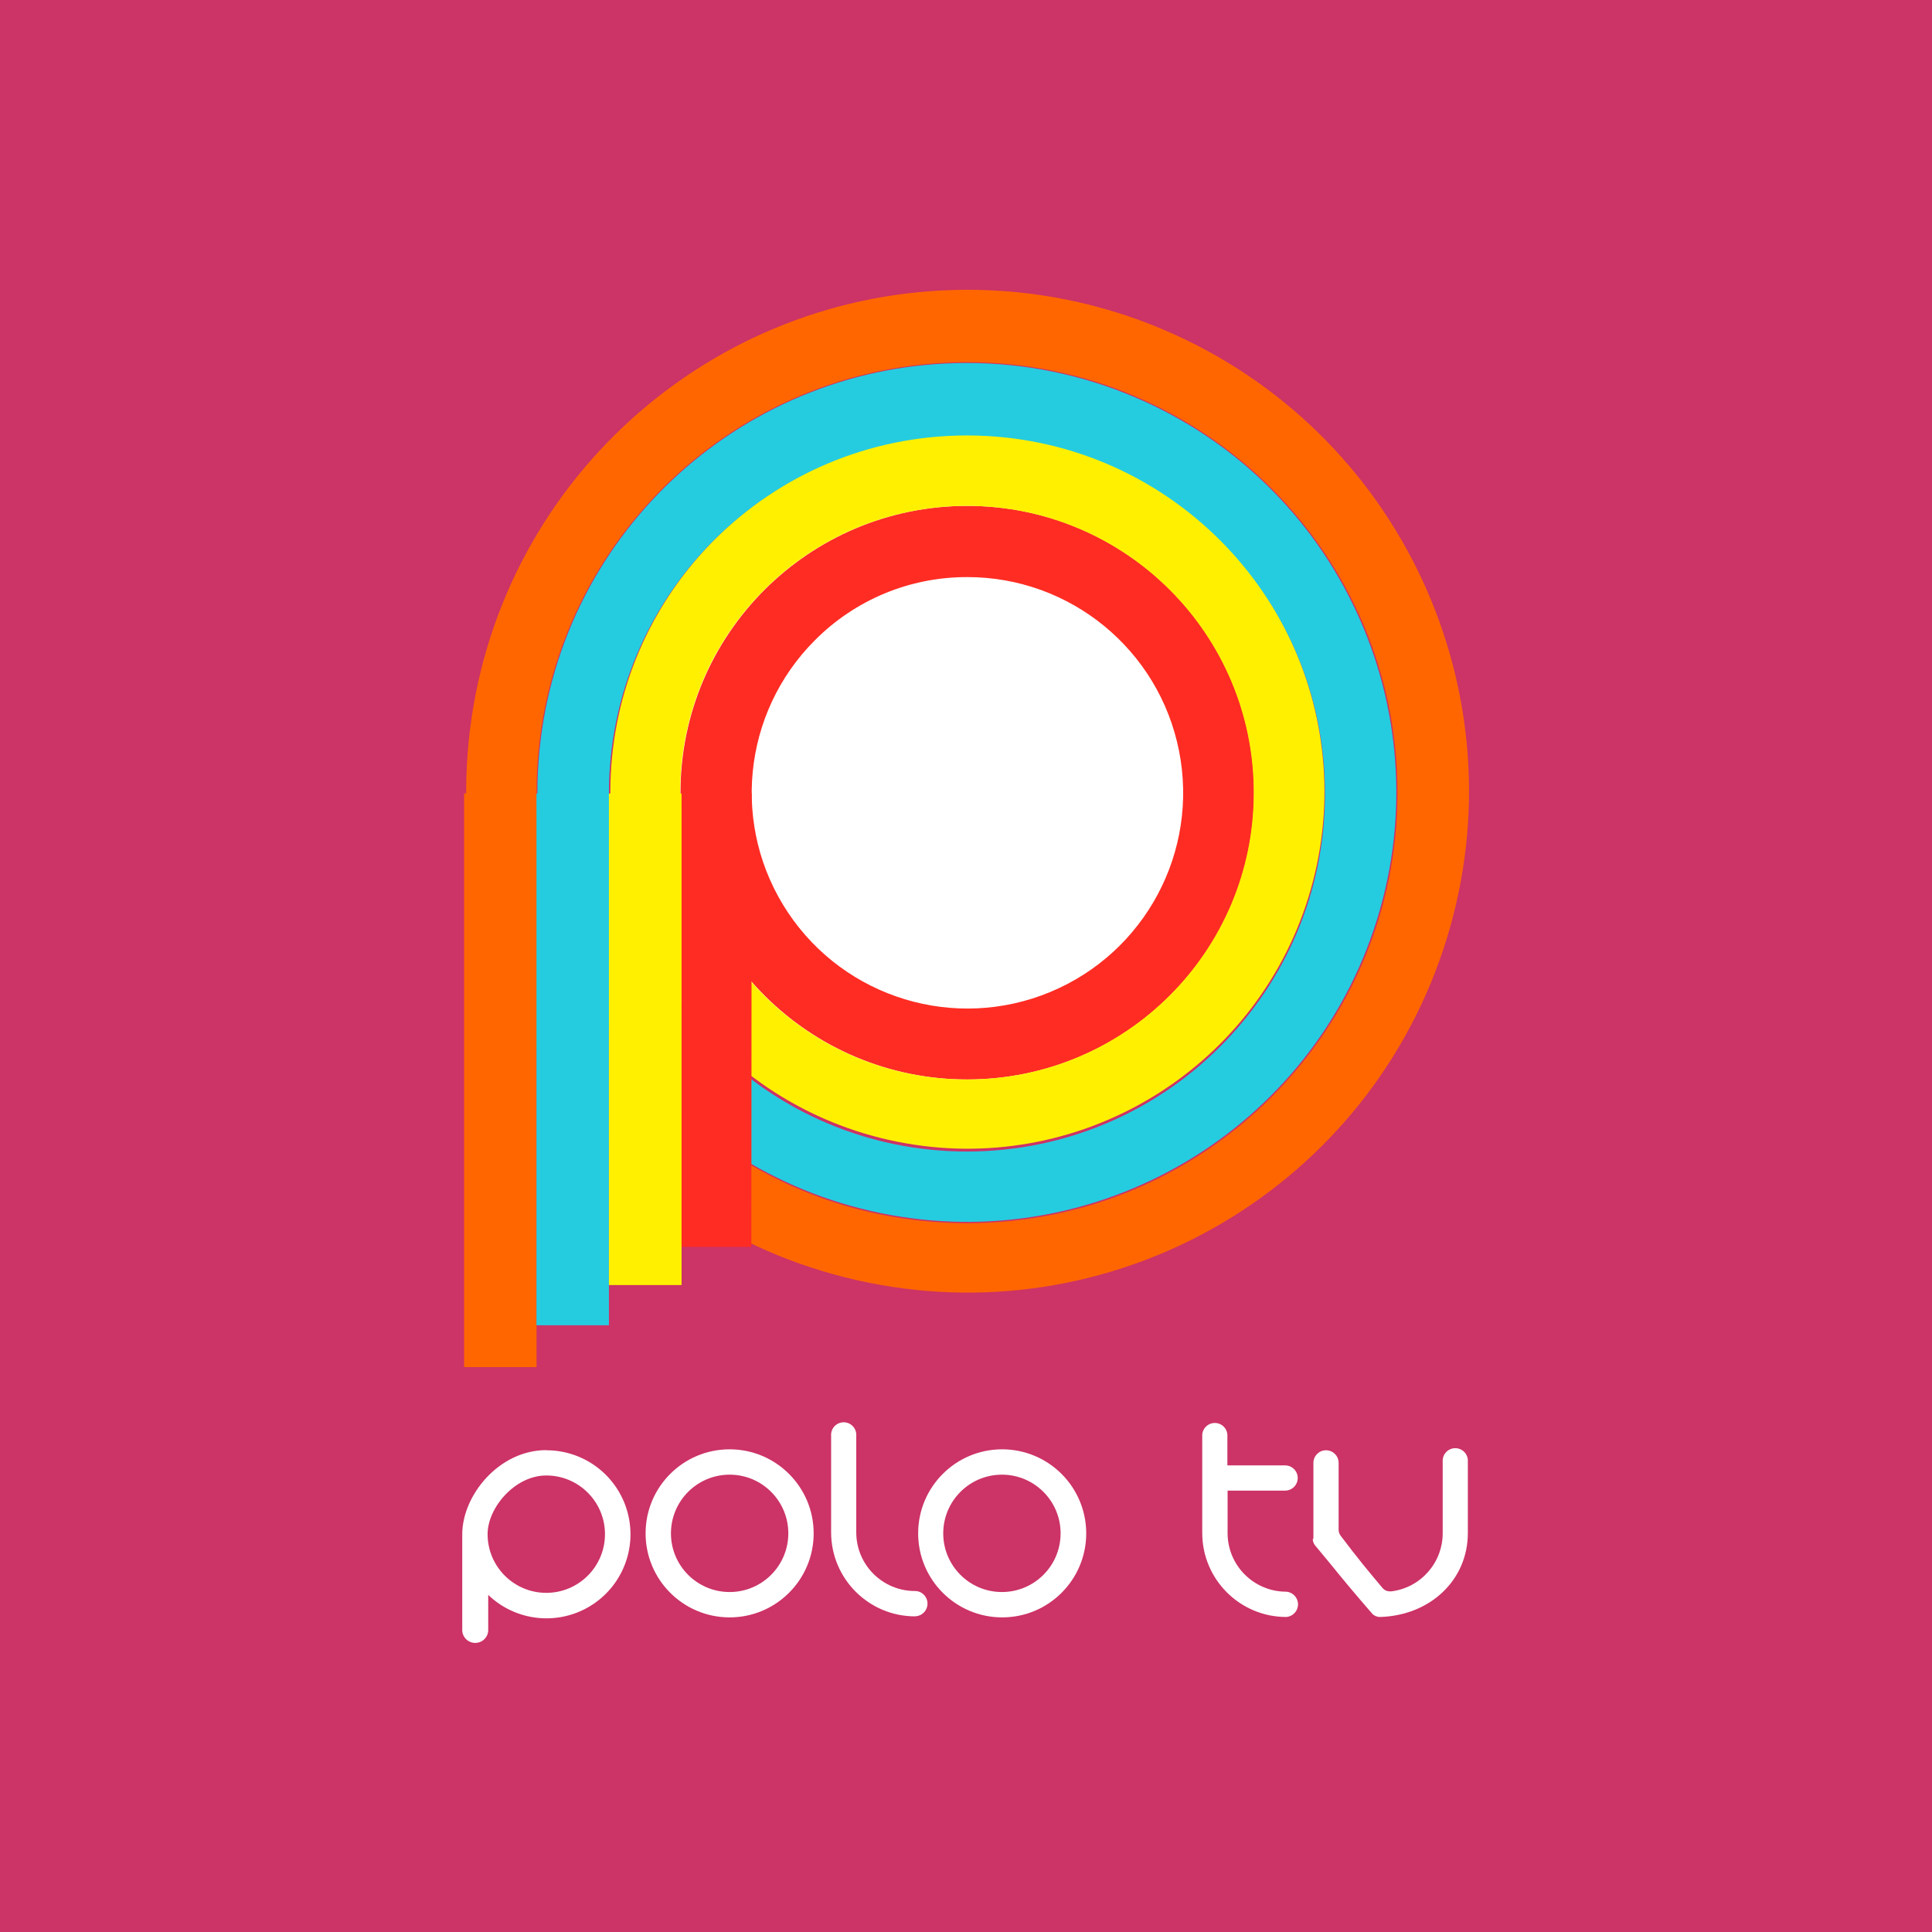
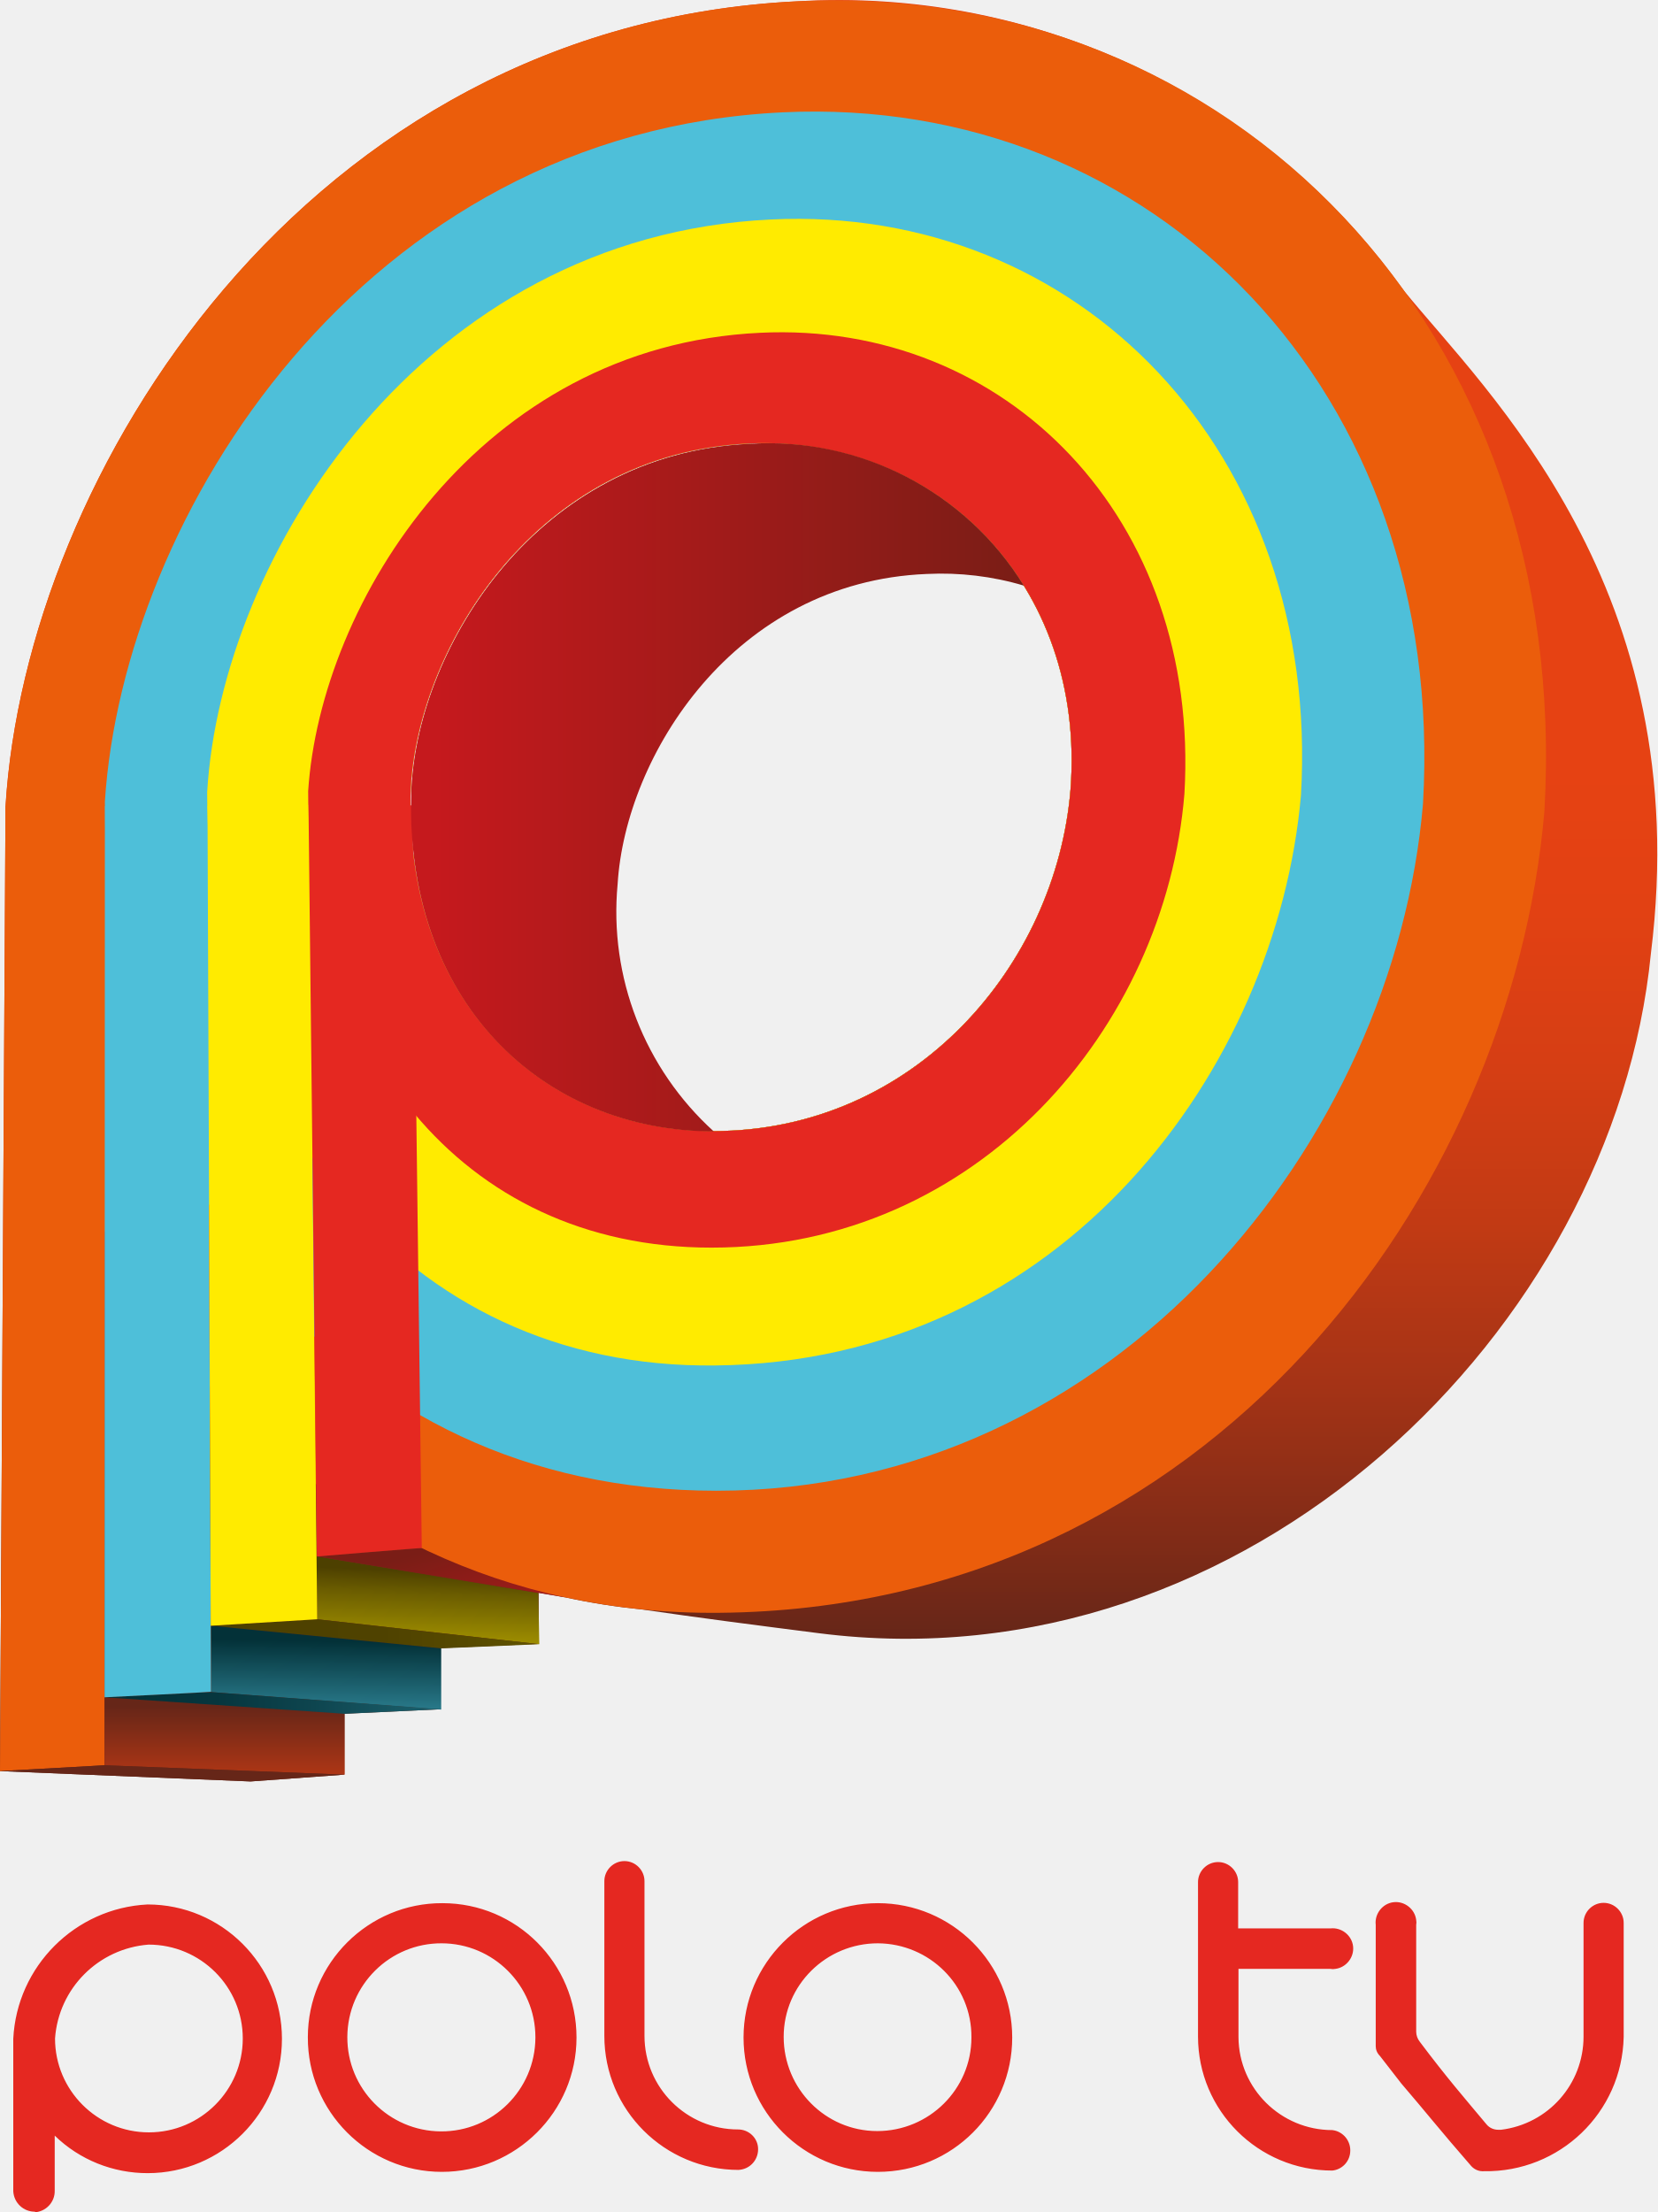
- <svg xmlns="http://www.w3.org/2000/svg" viewBox="0 0 283.46 283.46">
-   <defs>
-     <style>.cls-1{fill:#c36;}.cls-2{fill:#fff;}.cls-3{fill:#ff2c23;}.cls-4{fill:#fff000;}.cls-5{fill:#25cce0;}.cls-6{fill:#f60;}</style>
-   </defs>
-   <g id="Layer_2" data-name="Layer 2">
-     <g id="ZPR_Media_Group" data-name="ZPR Media Group">
-       <g id="polotv">
-         <rect class="cls-1" width="283.46" height="283.46" />
-         <g id="logo">
-           <circle class="cls-2" cx="142" cy="117" r="47" />
-           <path class="cls-3" d="M141.87,74.22A42.08,42.08,0,1,0,184,116.3a42.08,42.08,0,0,0-42.08-42.08m0,10.45a31.65,31.65,0,1,1-22.36,9.27,31.38,31.38,0,0,1,22.36-9.27" />
-           <path class="cls-4" d="M141.87,63.77a52.38,52.38,0,1,0,20.45,4.13,52.22,52.22,0,0,0-20.45-4.13m0,10.45A42.08,42.08,0,1,1,99.79,116.3a42.08,42.08,0,0,1,42.08-42.08" />
-           <path class="cls-5" d="M141.87,53.26a63,63,0,1,0,24.58,5,62.72,62.72,0,0,0-24.58-5m0,10.63a52.53,52.53,0,1,1-52.53,52.53,52.53,52.53,0,0,1,52.53-52.53" />
-           <path class="cls-6" d="M141.87,42.52a73.56,73.56,0,1,0,28.72,5.8,73.29,73.29,0,0,0-28.72-5.8m0,10.62A63.16,63.16,0,1,1,78.72,116.3a63.15,63.15,0,0,1,63.15-63.16" />
-           <path class="cls-6" d="M78.72,200.58H68.09V116.41H78.72v84.17Z" />
-           <path class="cls-5" d="M89.34,194.44H78.71v-78H89.34v78Z" />
-           <path class="cls-4" d="M100,188.54H89.34V116.42H100Z" />
-           <path class="cls-3" d="M110.24,182.94H100V116.42h10.28Z" />
-           <path class="cls-2" d="M192.7,225.78V214.63a1.85,1.85,0,1,1,3.7,0v9.81a1.44,1.44,0,0,0,.32.91c2.53,3.35,4,5.12,6.12,7.63a1.38,1.38,0,0,0,1.09.5l.23,0a8.6,8.6,0,0,0,7.51-8.54V214.46a1.85,1.85,0,1,1,3.69,0l0,10.47c0,6.86-5.48,12.07-12.84,12.31a1.55,1.55,0,0,1-1.17-.46c-2.81-3.23-4.26-5-6.42-7.65l-2-2.41a1.5,1.5,0,0,1-.32-.94" />
-           <path class="cls-2" d="M80.15,212.76c-6.94,0-12.33,6.64-12.33,12.35V239a1.91,1.91,0,1,0,3.81,0l0-5a12.33,12.33,0,1,0,8.54-21.22Zm0,3.72a8.61,8.61,0,1,1-8.61,8.61c0-3.88,4-8.61,8.61-8.61Z" />
-           <path class="cls-2" d="M107.05,212.64A12.33,12.33,0,1,0,119.38,225,12.34,12.34,0,0,0,107.05,212.64Zm0,3.72A8.61,8.61,0,1,1,98.44,225,8.61,8.61,0,0,1,107.05,216.36Z" />
-           <path class="cls-2" d="M134.27,237.15a12.33,12.33,0,0,1-12.33-12.31l0-14.18a1.85,1.85,0,1,1,3.69,0v14.2a8.6,8.6,0,0,0,8.61,8.57,1.84,1.84,0,0,1,1.84,1.83,1.86,1.86,0,0,1-1.84,1.88" />
-           <path class="cls-2" d="M147,212.64A12.33,12.33,0,1,0,159.37,225,12.34,12.34,0,0,0,147,212.64Zm0,3.72a8.61,8.61,0,1,1-8.61,8.61A8.62,8.62,0,0,1,147,216.36Z" />
-           <path class="cls-2" d="M180.11,215l8.44,0a1.85,1.85,0,1,1,0,3.7h-8.44v6.26a8.6,8.6,0,0,0,8.61,8.57,1.86,1.86,0,0,1,0,3.71,12.33,12.33,0,0,1-12.33-12.31l0-14.17a1.85,1.85,0,1,1,3.69,0V215Z" />
-         </g>
-       </g>
-     </g>
+ <svg xmlns="http://www.w3.org/2000/svg" version="1.1" id="Слой_1" x="0px" y="0px" viewBox="0 0 512 683.3" style="enable-background:new 0 0 512 683.3;" xml:space="preserve">
+   <style type="text/css">
+ 	.st0{fill:url(#SVGID_1_);}
+ 	.st1{fill:url(#SVGID_2_);}
+ 	.st2{fill:url(#SVGID_3_);}
+ 	.st3{fill:url(#SVGID_4_);}
+ 	.st4{fill:#EB5D0B;}
+ 	.st5{fill:#4EBFD9;}
+ 	.st6{fill:#FFEB00;}
+ 	.st7{fill:#E52821;}
+ 	.st8{fill:url(#SVGID_5_);}
+ 	.st9{fill:#662618;}
+ 	.st10{fill:url(#SVGID_6_);}
+ 	.st11{fill:url(#SVGID_7_);}
+ 	.st12{fill:url(#SVGID_8_);}
+ </style>
+   <g>
+     <linearGradient id="SVGID_1_" gradientUnits="userSpaceOnUse" x1="383.449" y1="-94.536" x2="383.449" y2="502.873" gradientTransform="matrix(0.6829 0 0 -0.6829 -5.8674 441.4317)">
+       <stop offset="0" style="stop-color:#662618" />
+       <stop offset="7.000000e-02" style="stop-color:#7F2B17" />
+       <stop offset="0.19" style="stop-color:#A43316" />
+       <stop offset="0.31" style="stop-color:#C13A14" />
+       <stop offset="0.43" style="stop-color:#D53E14" />
+       <stop offset="0.55" style="stop-color:#E24113" />
+       <stop offset="0.66" style="stop-color:#E64213" />
+     </linearGradient>
+     <path class="st0" d="M433.8,89.9c-1.8-2.5-3.6-4.8-5.4-7.2c-43.4-55.7-111.5-86.5-182-82.3C94.5,7.7,8.1,146.4,1.7,248.9L0,547.1   l77.4,3.2l28.9-2.1v-18.8l29.7-1.4v-18.9l30.4-1.3V492l8.5,1.5c7.8,1.7,15.7,2.9,23.6,3.7c17,2.5,34.8,4.8,54.4,7.3   c132.7,17,245.7-94.1,257.1-209.9C524.1,181.7,459,120.9,433.8,89.9z M330.7,244c-4.5,54.2-48.2,105.4-110.4,105.4   c-52.7,0-95.9-40.2-93.4-106.3c2.5-43.8,39.1-103.1,104.3-106.1C289.1,134.3,335.6,180.4,330.7,244z" />
+     <linearGradient id="SVGID_2_" gradientUnits="userSpaceOnUse" x1="202.999" y1="-59.52" x2="202.999" y2="-181.96" gradientTransform="matrix(0.6829 2.731707e-02 0 -0.6829 -6.3728 439.2019)">
+       <stop offset="0" style="stop-color:#4D4000" />
+       <stop offset="8.000000e-02" style="stop-color:#6A5C00" />
+       <stop offset="0.23" style="stop-color:#978700" />
+       <stop offset="0.37" style="stop-color:#BDAB00" />
+       <stop offset="0.52" style="stop-color:#DAC700" />
+       <stop offset="0.66" style="stop-color:#EEDB00" />
+       <stop offset="0.8" style="stop-color:#FBE700" />
+       <stop offset="0.94" style="stop-color:#FFEB00" />
+     </linearGradient>
+     <path class="st1" d="M166.6,507.9l-0.3-15.8l-68.5-11.3l0.2,19.4L166.6,507.9z" />
+     <linearGradient id="SVGID_3_" gradientUnits="userSpaceOnUse" x1="101.696" y1="-92.609" x2="396.92" y2="-92.609" gradientTransform="matrix(0.6829 0 0 -0.6829 -5.8674 441.4317)">
+       <stop offset="0" style="stop-color:#4D4000" />
+       <stop offset="0.27" style="stop-color:#4F4200" />
+       <stop offset="0.41" style="stop-color:#574A00" />
+       <stop offset="0.53" style="stop-color:#655700" />
+       <stop offset="0.62" style="stop-color:#786900" />
+       <stop offset="0.71" style="stop-color:#918100" />
+       <stop offset="0.79" style="stop-color:#B09F00" />
+       <stop offset="0.87" style="stop-color:#D3C100" />
+       <stop offset="0.94" style="stop-color:#FCE800" />
+       <stop offset="0.94" style="stop-color:#FFEB00" />
+     </linearGradient>
+     <path class="st2" d="M65.1,502.2l71.1,7l30.4-1.3L98,500.2C98,500.2,65.1,502.2,65.1,502.2z" />
+     <linearGradient id="SVGID_4_" gradientUnits="userSpaceOnUse" x1="204.457" y1="-54.272" x2="224.47" y2="-123.51" gradientTransform="matrix(0.6829 0 0 -0.6829 -5.8674 441.4317)">
+       <stop offset="0" style="stop-color:#7A1D16" />
+       <stop offset="0.96" style="stop-color:#C5191D" />
+     </linearGradient>
+     <path class="st3" d="M174.5,493.4L98,480.8l32.3-2.6C130.2,478.1,174.5,493.4,174.5,493.4z" />
+     <path class="st4" d="M246.4,0.4C94.2,7.7,7.7,146.9,1.7,249.5c0,136.3,88.5,250.1,220.7,248.7c151.5-1.4,244.5-129.4,254.7-247.5   C485.8,101.3,380.1-6,246.4,0.4z M330.7,244c-4.5,54.2-48.2,105.4-110.4,105.4c-52.7,0-95.9-40.2-93.4-106.3   c2.5-43.8,39.1-103.1,104.3-106.1C289.1,134.3,335.6,180.4,330.7,244z" />
+     <path class="st5" d="M241.8,34.7C111.7,40.9,38,159.9,32.4,247.6c0,116.6,71.6,212.9,188.9,212.9c123.7,0,209.5-108.4,218.3-212.2   C447,120.9,356.5,29.2,241.8,34.7z M330.7,244c-4.5,54.2-48.2,105.4-110.4,105.4c-52.7,0-95.9-40.2-93.4-106.3   c2.5-43.8,39.1-103.1,104.3-106.1C289.1,134.3,335.6,180.4,330.7,244z" />
+     <path class="st6" d="M238.2,67.8C130.2,72.9,68.3,171.9,64,244.7c0,96.9,59.4,178.3,157,177.1c107.6-1.1,173.5-92,180.9-176.1   C408.1,139.5,333,63.2,238.2,67.8z M330.7,244c-4.5,54.2-48.2,105.4-110.4,105.4c-52.7,0-95.9-40.2-93.4-106.3   c2.5-43.8,39.1-103.1,104.3-106.1C289.1,134.3,335.6,180.4,330.7,244z" />
+     <path class="st7" d="M234.8,102.8C148.3,106.9,99,186,95.2,244.4c0,77.6,46,141,124.6,141c82.2,0,140.2-67.9,146.1-140.2   C370.9,160.1,310.8,99.1,234.8,102.8z M330.7,244c-4.5,54.2-48.2,105.4-110.4,105.4c-52.7,0-95.9-40.2-93.4-106.3   c2.5-43.8,39.1-103.1,104.3-106.1C289.1,134.3,335.6,180.4,330.7,244z M425,632.1v-37.5c-0.4-3.4,2.1-6.6,5.5-7   c3.4-0.4,6.6,2.1,7,5.5c0.1,0.5,0.1,1,0,1.5v33c0,1.1,0.4,2.2,1.1,3.1c8.5,11.3,13.5,17,20.6,25.5c0.9,1.1,2.2,1.7,3.7,1.7h0.8   c14.6-1.8,25.5-14.1,25.5-28.8v-35.1c0-3.4,2.8-6.2,6.2-6.2c3.4,0,6.2,2.8,6.2,6.2c0,0,0,0,0,0v35.2c-0.5,23.4-19.8,41.9-43.2,41.5   c-1.5,0.1-2.9-0.5-3.9-1.6c-9.5-10.9-14.3-17-21.6-25.5l-6.6-8.5C425.4,634.2,425,633.1,425,632.1L425,632.1z M45.9,600.7   c-15.5,1.2-27.8,13.5-28.9,29c0,16,13,29,29,29s29-13,29-29C75,613.7,62,600.7,45.9,600.7C46,600.7,46,600.7,45.9,600.7z    M10.9,683.2c-3.6,0.1-6.6-2.7-6.8-6.3c0-0.1,0-0.3,0-0.4v-46.7c1.1-22.4,19.1-40.4,41.5-41.5c22.9,0,41.5,18.6,41.5,41.5   c0,22.9-18.6,41.5-41.5,41.5c0,0,0,0,0,0c-10.7,0-21-4.1-28.7-11.6v17c0.1,3.6-2.8,6.6-6.4,6.7c0,0-0.1,0-0.1,0L10.9,683.2z    M136.5,600.3c-16-0.1-29.1,12.8-29.2,28.9c-0.1,16,12.8,29.1,28.9,29.2c16,0.1,29.1-12.8,29.2-28.9c0-0.1,0-0.1,0-0.2   c0-16-13-29-29-29H136.5z M136.5,670.9c-22.9,0-41.5-18.7-41.4-41.6c0-22.9,18.7-41.5,41.6-41.4c22.9,0,41.4,18.6,41.4,41.5   C178.1,652.3,159.4,670.9,136.5,670.9z M228.2,670.3c-22.9,0-41.5-18.5-41.5-41.4v-47.8c0-3.4,2.8-6.2,6.2-6.2   c3.4,0,6.2,2.8,6.2,6.2c0,0,0,0,0,0v47.8c0,16,13,28.9,28.9,28.9c3.4,0,6.2,2.7,6.2,6.1c0,3.5-2.7,6.3-6.2,6.4c0,0,0,0,0,0   L228.2,670.3z M271.2,600.3c-16,0-29.1,12.9-29.1,28.9c0,16,12.9,29.1,28.9,29.1c16,0,29.1-12.9,29.1-28.9c0,0,0-0.1,0-0.1   C300.2,613.3,287.2,600.4,271.2,600.3z M271.2,670.9c-22.9,0-41.5-18.6-41.5-41.5c0-22.9,18.6-41.5,41.5-41.5s41.5,18.6,41.5,41.5   l0,0C312.7,652.3,294.2,670.9,271.2,670.9z M382.5,595.7H411c3.4-0.4,6.6,2.1,7,5.5c0.4,3.4-2.1,6.6-5.5,7c-0.5,0.1-1,0.1-1.5,0   h-28.4v21.1c0.1,15.9,13.1,28.7,29,28.7c3.4,0.4,5.9,3.5,5.5,7c-0.3,2.9-2.6,5.2-5.5,5.5c-22.9,0-41.5-18.5-41.5-41.4v-47.7   c0-3.4,2.8-6.2,6.2-6.2c3.4,0,6.2,2.8,6.2,6.2c0,0,0,0,0,0L382.5,595.7L382.5,595.7z" />
+     <path class="st4" d="M0,547.1L1.7,249h30.7l-0.1,296.3C32.3,545.3,0,547.1,0,547.1z" />
+     <linearGradient id="SVGID_5_" gradientUnits="userSpaceOnUse" x1="110.273" y1="-125.364" x2="110.273" y2="-187.392" gradientTransform="matrix(0.6829 0 0 -0.6829 -5.8674 441.4317)">
+       <stop offset="0" style="stop-color:#662618" />
+       <stop offset="0.89" style="stop-color:#E64213" />
+     </linearGradient>
+     <path class="st8" d="M106.5,548.2v-18.8l-74.2-5.1v21L106.5,548.2z" />
+     <path class="st9" d="M0,547.1l77.4,3.2l28.9-2.1l-73.9-2.9C32.3,545.3,0,547.1,0,547.1z" />
+     <linearGradient id="SVGID_6_" gradientUnits="userSpaceOnUse" x1="156.017" y1="-92.62" x2="156.017" y2="-156.513" gradientTransform="matrix(0.6829 1.365854e-02 0 -0.6829 -5.8674 440.3339)">
+       <stop offset="3.000000e-02" style="stop-color:#033138" />
+       <stop offset="0.95" style="stop-color:#4EBFD9" />
+     </linearGradient>
+     <path class="st10" d="M136.3,528.1v-18.9l-71.1-7l0.1,20.5C65.2,522.7,136.3,528.1,136.3,528.1z" />
+     <linearGradient id="SVGID_7_" gradientUnits="userSpaceOnUse" x1="62.167" y1="-123.934" x2="356.894" y2="-123.934" gradientTransform="matrix(0.6829 0 0 -0.6829 -5.8674 441.4317)">
+       <stop offset="3.000000e-02" style="stop-color:#033138" />
+       <stop offset="0.15" style="stop-color:#06363E" />
+       <stop offset="0.3" style="stop-color:#0E454F" />
+       <stop offset="0.47" style="stop-color:#1B5E6B" />
+       <stop offset="0.66" style="stop-color:#2D8092" />
+       <stop offset="0.87" style="stop-color:#44ACC3" />
+       <stop offset="0.95" style="stop-color:#4EBFD9" />
+     </linearGradient>
+     <path class="st11" d="M32.3,524.3l74.2,5.1l29.7-1.4l-71-5.3C65.3,522.7,32.3,524.3,32.3,524.3z" />
+     <path class="st5" d="M32.3,524.3L32.4,249l31.6-0.3l1.2,273.9C65.2,522.7,32.3,524.3,32.3,524.3z" />
+     <path class="st6" d="M65.1,502.2l-1-253.4h31.2L98,500.2L65.1,502.2z" />
+     <path class="st7" d="M97.9,480.8l-2.6-232h32.1l2.9,229.4C130.2,478.1,97.9,480.8,97.9,480.8z" />
+     <linearGradient id="SVGID_8_" gradientUnits="userSpaceOnUse" x1="195.049" y1="290.334" x2="471.752" y2="290.334" gradientTransform="matrix(0.6829 0 0 -0.6829 -5.8674 441.4317)">
+       <stop offset="4.000000e-02" style="stop-color:#C5191D" />
+       <stop offset="1" style="stop-color:#7A1D16" />
+     </linearGradient>
+     <path class="st12" d="M190.8,273.1c2.4-39.6,35.9-93.4,95.5-95.8c10.1-0.5,20.3,0.7,30,3.6c-18-29.2-50.7-46-84.9-43.8   c-65.2,3.1-101.9,62.3-104.3,106.1c-2.8,66,40.4,106.3,93.4,106.3C199.1,330.1,188.1,301.8,190.8,273.1z" />
  </g>
</svg>
